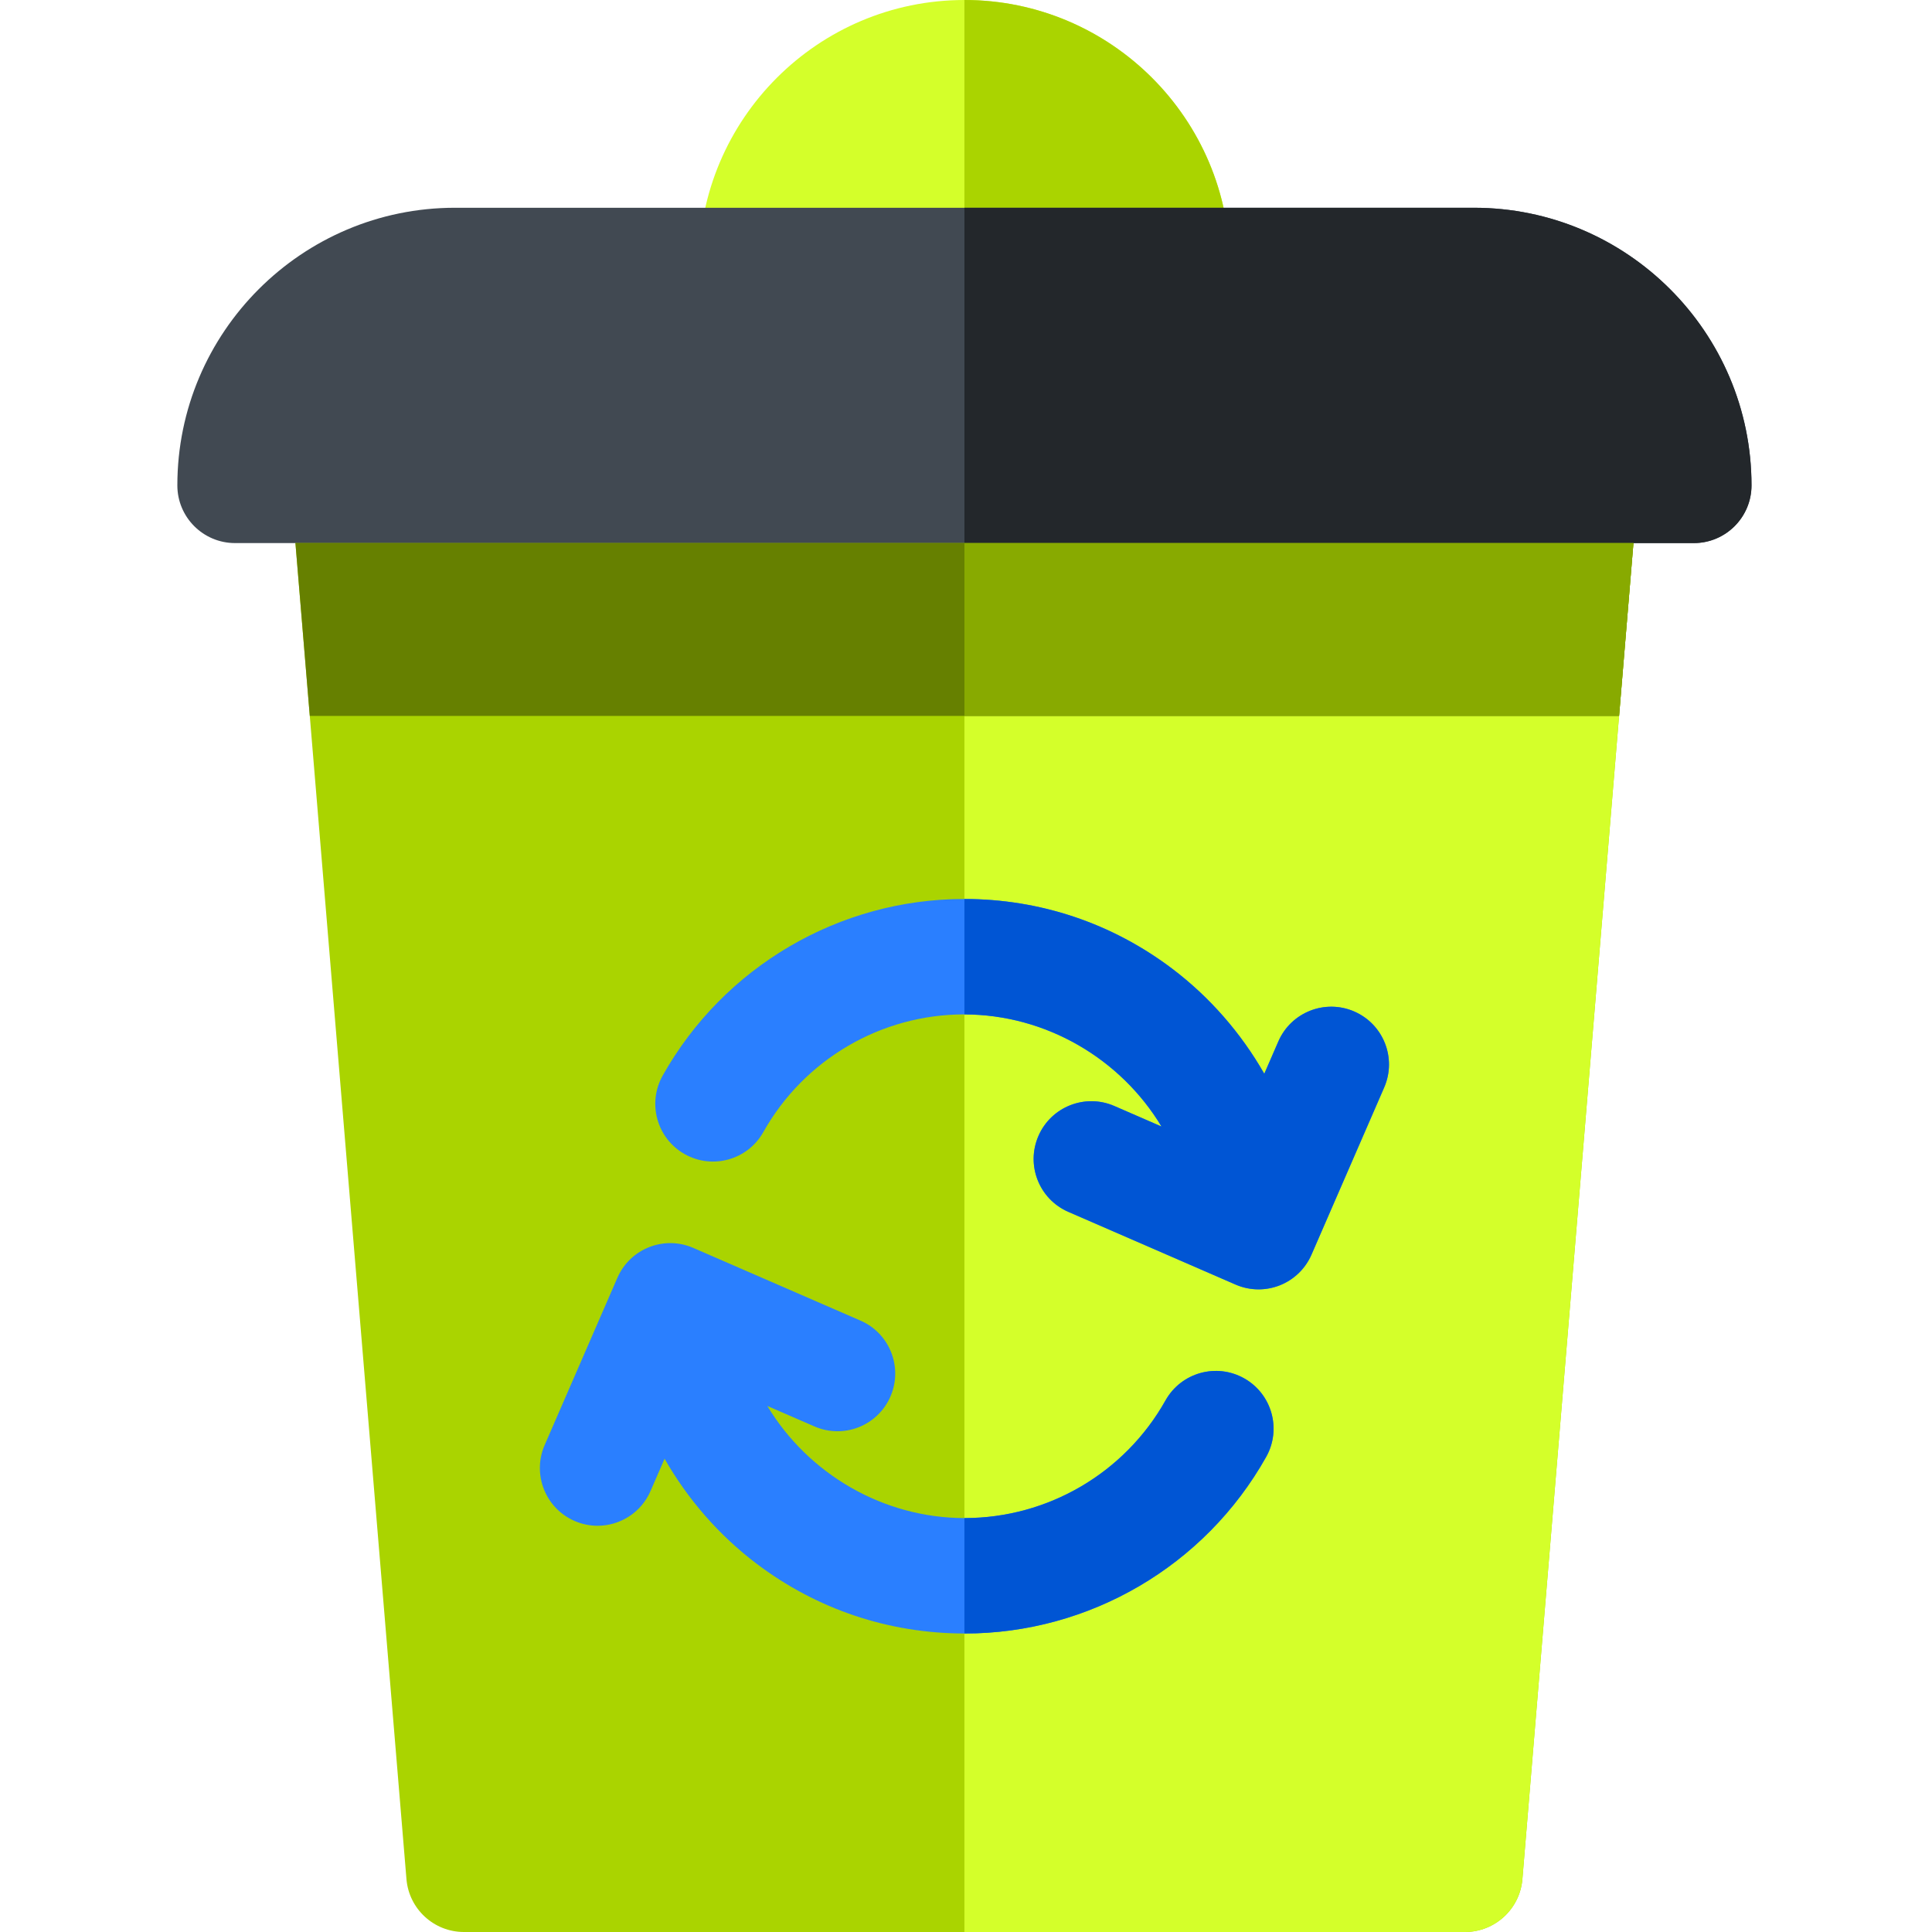
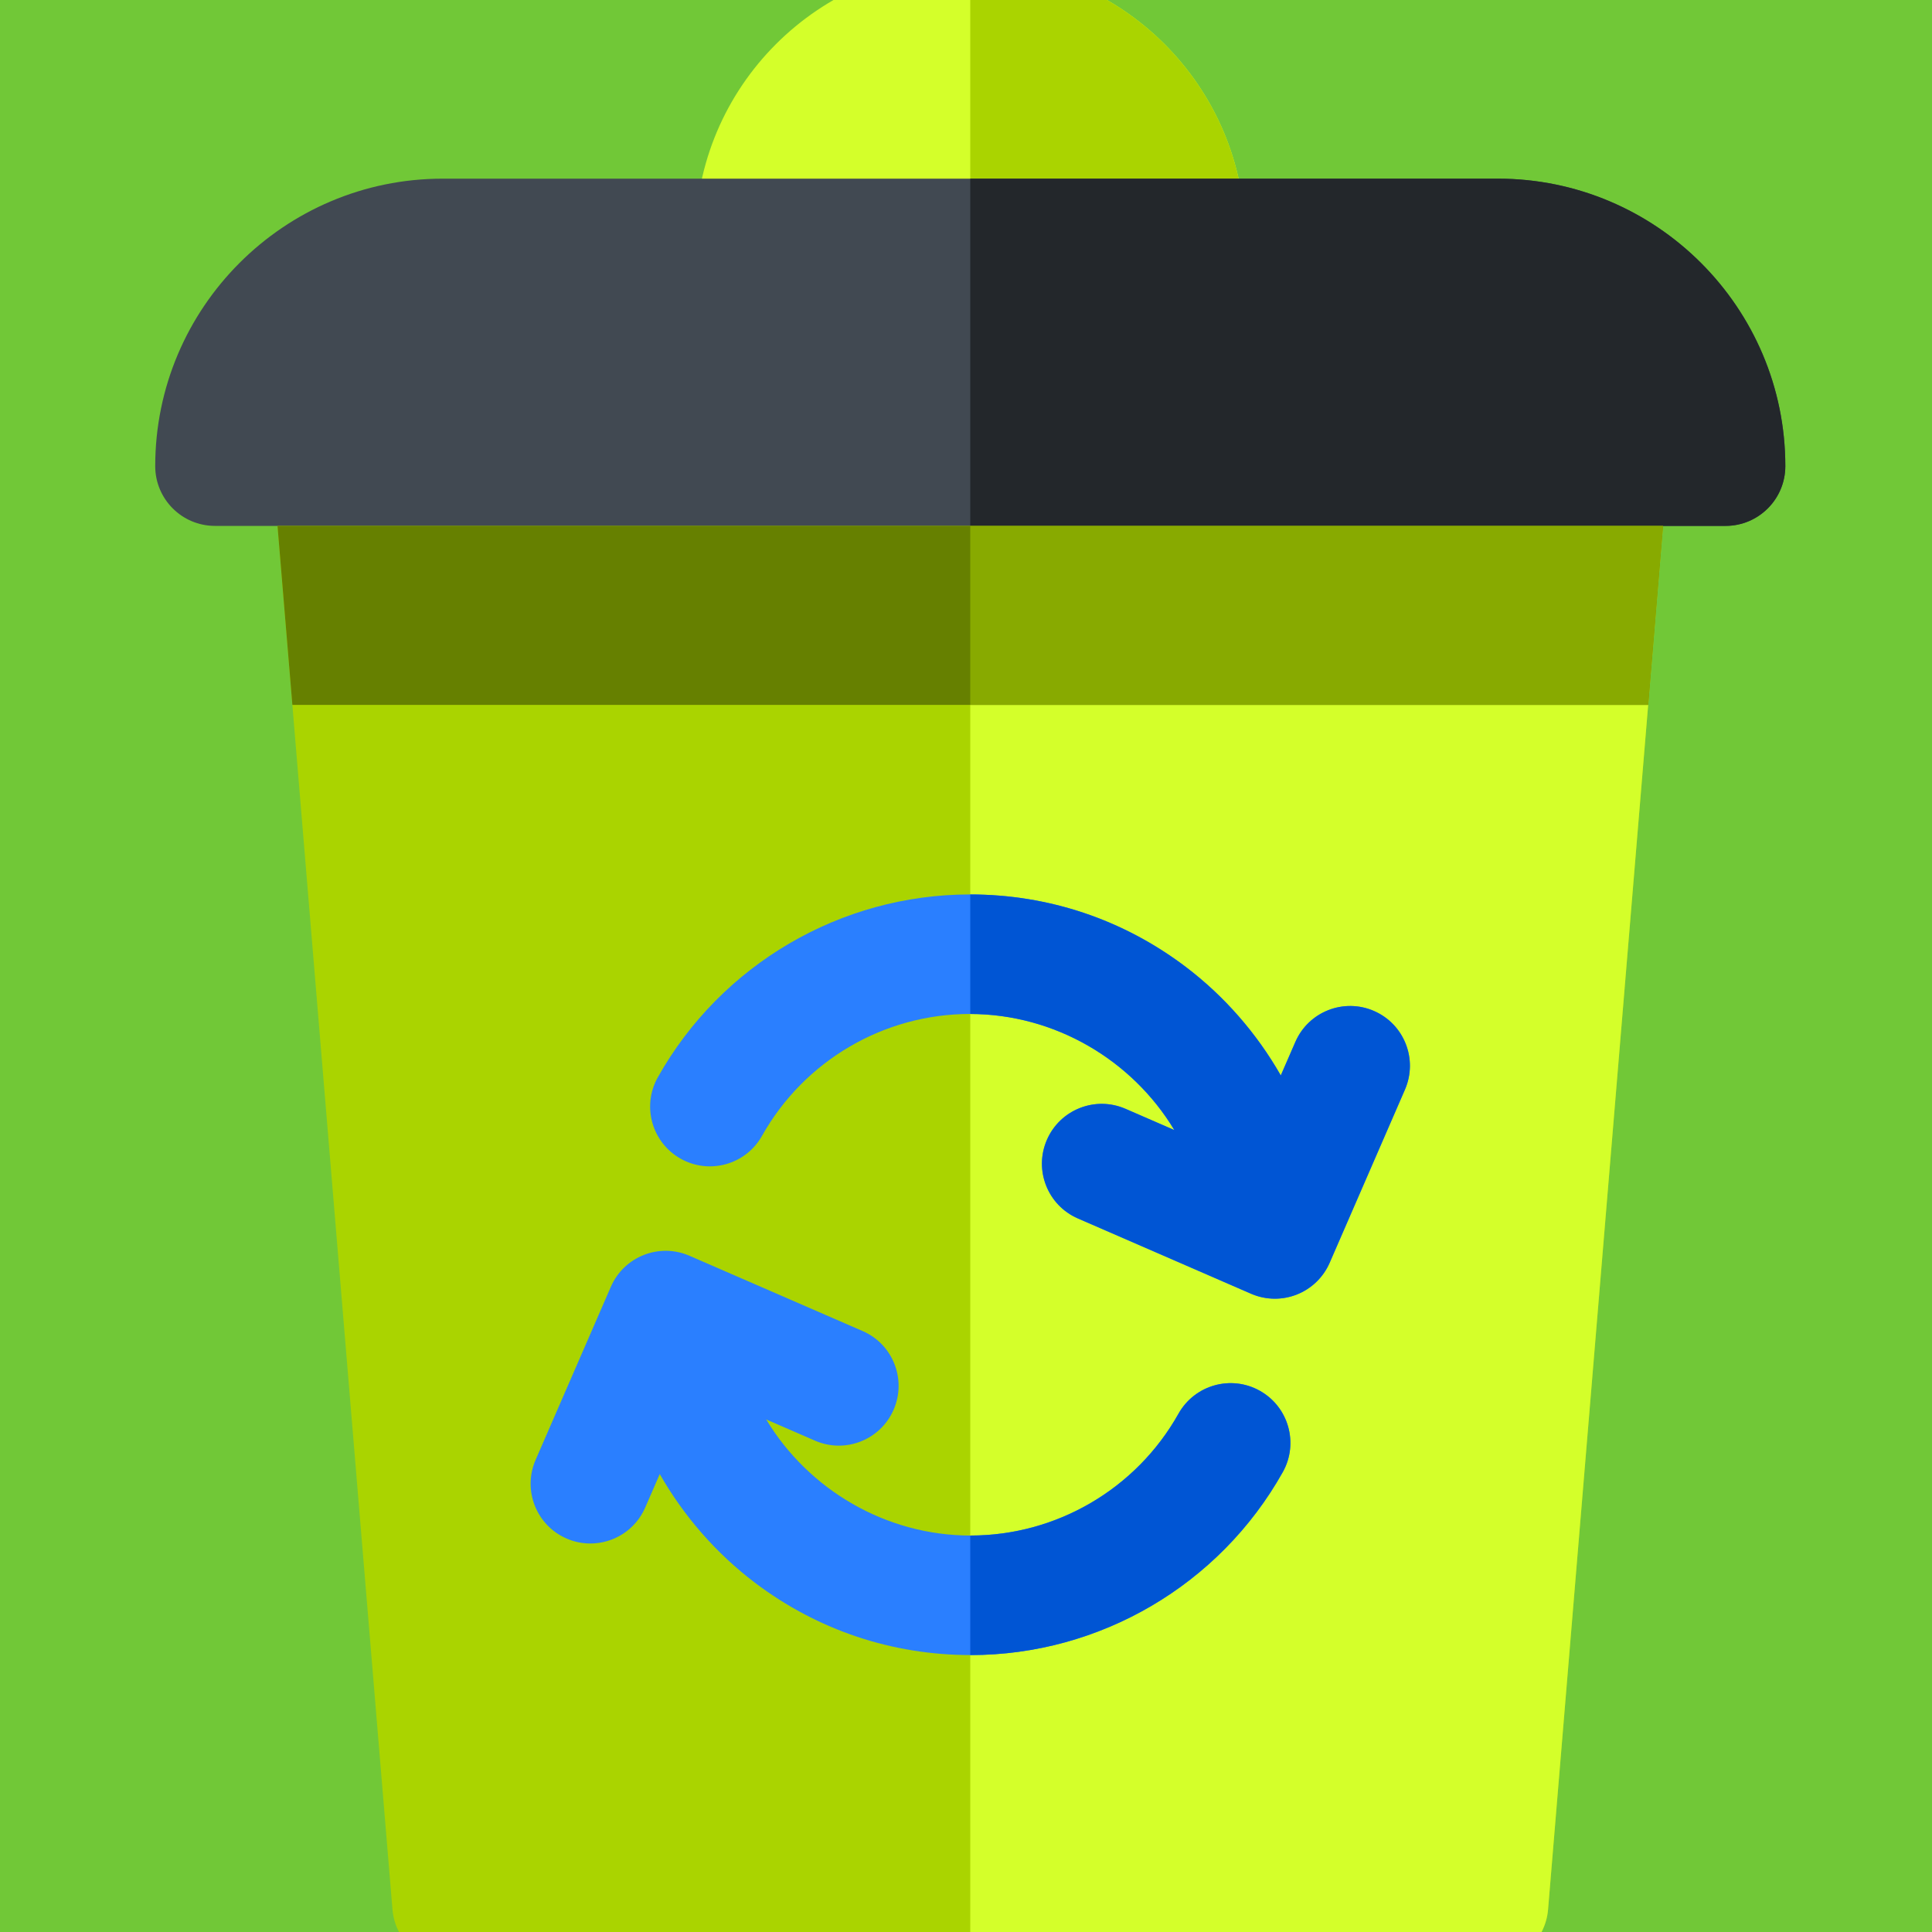
- <svg xmlns="http://www.w3.org/2000/svg" height="512pt" viewBox="-47 0 512 512" width="512pt" version="1.1" id="svg26">
-   <defs id="defs30" />
-   <path d="m341.215 512h-265.262c-7.953 0-14.582-6.098-15.238-14.027l-30.59-368.078c-.355-4.262 1.094-8.477 3.988-11.625 2.895-3.145 6.977-4.934 11.254-4.934h326.434c4.277 0 8.355 1.789 11.254 4.934 2.895 3.148 4.34 7.363 3.988 11.625l-30.59 368.078c-.656 7.93-7.285 14.027-15.238 14.027zm0 0" fill="#bdf052" id="path2" style="fill:#aad400" />
-   <path d="m371.801 113.336h-163.219v398.664h132.633c7.953 0 14.582-6.098 15.238-14.027l30.59-368.078c.352-4.262-1.094-8.477-3.988-11.625-2.898-3.145-6.977-4.934-11.254-4.934zm0 0" fill="#63c92f" id="path4" style="fill:#d4ff2a" />
-   <path d="m263.641 85.645h-110.113c-8.445 0-15.293-6.848-15.293-15.293 0-38.793 31.559-70.352 70.348-70.352 38.793 0 70.352 31.559 70.352 70.352 0 8.445-6.848 15.293-15.293 15.293zm0 0" fill="#bdf052" id="path6" style="fill:#d4ff2a" />
-   <path d="m208.582 0v85.645h55.059c8.445 0 15.293-6.848 15.293-15.293 0-38.793-31.559-70.352-70.352-70.352zm0 0" fill="#63c92f" id="path8" style="fill:#aad400" />
-   <path d="m311.898 268.059c-7.746-3.367-16.758.184-20.121 7.93l-3.727 8.57c-6.137-10.75-14.43-20.285-24.336-27.789-16.004-12.121-35.098-18.531-55.223-18.531-33.066 0-63.676 17.938-79.875 46.809-4.133 7.363-1.512 16.688 5.852 20.82 7.367 4.133 16.688 1.512 20.82-5.852 10.797-19.238 31.184-31.188 53.203-31.188 21.637 0 41.473 11.695 52.32 29.711l-12.492-5.434c-7.746-3.367-16.758.184-20.121 7.93-3.371 7.746.18 16.754 7.926 20.121l44.312 19.266c1.941.848 4.02 1.27 6.098 1.27 1.898 0 3.801-.355 5.605-1.062 3.773-1.488 6.801-4.414 8.418-8.133l19.266-44.312c3.371-7.746-.18-16.754-7.926-20.125zm0 0" fill="#86c42b" id="path10" style="fill:#2a7fff" />
-   <path d="m311.898 268.059c-7.746-3.367-16.758.184-20.121 7.93l-3.727 8.57c-6.137-10.75-14.43-20.285-24.336-27.789-15.98-12.105-35.043-18.512-55.133-18.527v30.586c21.598.031 41.398 11.719 52.23 29.711l-12.492-5.434c-7.746-3.367-16.758.184-20.121 7.93-3.371 7.746.18 16.754 7.926 20.121l44.312 19.266c1.941.848 4.02 1.27 6.098 1.27 1.898 0 3.801-.355 5.605-1.062 3.773-1.488 6.801-4.414 8.418-8.133l19.266-44.312c3.371-7.746-.18-16.754-7.926-20.125zm0 0" fill="#2f911e" id="path12" style="fill:#0055d4" />
-   <path d="m282.699 365.266c-7.367-4.133-16.688-1.512-20.824 5.852-10.793 19.238-31.18 31.188-53.203 31.188-21.633 0-41.469-11.695-52.316-29.711l12.492 5.43c7.75 3.371 16.758-.18 20.125-7.926 3.367-7.746-.184-16.754-7.926-20.121l-44.316-19.266c-7.746-3.371-16.754.18-20.121 7.926l-19.266 44.312c-3.367 7.746.18 16.754 7.926 20.121 1.984.867 4.055 1.273 6.09 1.273 5.906 0 11.531-3.438 14.035-9.199l3.723-8.57c6.137 10.75 14.43 20.285 24.336 27.789 16.004 12.121 35.098 18.531 55.223 18.531 33.07 0 63.676-17.938 79.875-46.809 4.133-7.367 1.512-16.688-5.852-20.82zm0 0" fill="#86c42b" id="path14" style="fill:#2a7fff" />
-   <path d="m282.699 365.266c-7.367-4.133-16.688-1.512-20.824 5.852-10.793 19.238-31.18 31.188-53.203 31.188-.027 0-.059 0-.09 0v30.586c.031 0 .062.004.09.004 33.07 0 63.68-17.938 79.879-46.809 4.133-7.367 1.512-16.688-5.852-20.82zm0 0" fill="#2f911e" id="path16" style="fill:#0055d4" />
-   <path d="m401.875 143.922h-386.582c-8.445 0-15.293-6.848-15.293-15.293 0-40.566 33.004-73.57 73.57-73.57h270.027c40.566 0 73.57 33.004 73.57 73.57 0 8.445-6.848 15.293-15.293 15.293zm0 0" fill="#414952" id="path18" />
-   <path d="m343.598 55.059h-135.016v88.863h193.293c8.445 0 15.293-6.848 15.293-15.293 0-40.566-33.004-73.57-73.57-73.57zm0 0" fill="#23272b" id="path20" />
-   <path d="m35.098 189.727h346.973l3.805-45.805h-354.582zm0 0" fill="#86c42b" id="path22" style="fill:#668000" />
-   <path d="m208.582 189.727h173.488l3.805-45.805h-177.293zm0 0" fill="#2f911e" id="path24" style="fill:#88aa00" />
+ <svg xmlns="http://www.w3.org/2000/svg" width="100mm" height="100mm" viewBox="0 0 100 100" version="1.1" id="svg24">
+   <defs id="defs18" />
+   <g id="layer1" transform="translate(0,-197)">
+     <rect style="fill:#71c837;stroke-width:0.342" id="rect26" width="103.565" height="103.565" x="-1.562" y="195.106" />
+     <g transform="matrix(0.2022538,0,0,0.2022538,8.034143,195.1114)" id="g835">
+       <path style="fill:#aad400" id="path2" d="M 341.215,512 H 75.953 C 68,512 61.371,505.902 60.715,497.973 L 30.125,129.895 c -0.355,-4.262 1.094,-8.477 3.988,-11.625 2.895,-3.145 6.977,-4.934 11.254,-4.934 H 371.801 c 4.277,0 8.355,1.789 11.254,4.934 2.895,3.148 4.34,7.363 3.988,11.625 L 356.453,497.973 C 355.797,505.902 349.168,512 341.215,512 Z m 0,0" />
+       <path style="fill:#d4ff2a" id="path4" d="M 371.801,113.336 H 208.582 V 512 h 132.633 c 7.953,0 14.582,-6.098 15.238,-14.027 l 30.59,-368.078 c 0.352,-4.262 -1.094,-8.477 -3.988,-11.625 -2.898,-3.145 -6.977,-4.934 -11.254,-4.934 z m 0,0" />
+       <path style="fill:#d4ff2a" id="path6" d="M 263.641,85.645 H 153.527 c -8.445,0 -15.293,-6.848 -15.293,-15.293 C 138.234,31.559 169.793,0 208.582,0 c 38.793,0 70.352,31.559 70.352,70.352 0,8.445 -6.848,15.293 -15.293,15.293 z m 0,0" />
+       <path style="fill:#aad400" id="path8" d="m 208.582,0 v 85.645 h 55.059 c 8.445,0 15.293,-6.848 15.293,-15.293 C 278.934,31.559 247.375,0 208.582,0 Z m 0,0" />
+       <path style="fill:#2a7fff" id="path10" d="m 311.898,268.059 c -7.746,-3.367 -16.758,0.184 -20.121,7.93 l -3.727,8.57 c -6.137,-10.75 -14.43,-20.285 -24.336,-27.789 -16.004,-12.121 -35.098,-18.531 -55.223,-18.531 -33.066,0 -63.676,17.938 -79.875,46.809 -4.133,7.363 -1.512,16.688 5.852,20.82 7.367,4.133 16.688,1.512 20.82,-5.852 10.797,-19.238 31.184,-31.188 53.203,-31.188 21.637,0 41.473,11.695 52.32,29.711 l -12.492,-5.434 c -7.746,-3.367 -16.758,0.184 -20.121,7.93 -3.371,7.746 0.18,16.754 7.926,20.121 l 44.312,19.266 c 1.941,0.848 4.02,1.27 6.098,1.27 1.898,0 3.801,-0.355 5.605,-1.062 3.773,-1.488 6.801,-4.414 8.418,-8.133 l 19.266,-44.312 c 3.371,-7.746 -0.18,-16.754 -7.926,-20.125 z m 0,0" />
+       <path style="fill:#0055d4" id="path12" d="m 311.898,268.059 c -7.746,-3.367 -16.758,0.184 -20.121,7.93 l -3.727,8.57 c -6.137,-10.75 -14.43,-20.285 -24.336,-27.789 -15.98,-12.105 -35.043,-18.512 -55.133,-18.527 v 30.586 c 21.598,0.031 41.398,11.719 52.23,29.711 l -12.492,-5.434 c -7.746,-3.367 -16.758,0.184 -20.121,7.93 -3.371,7.746 0.18,16.754 7.926,20.121 l 44.312,19.266 c 1.941,0.848 4.02,1.27 6.098,1.27 1.898,0 3.801,-0.355 5.605,-1.062 3.773,-1.488 6.801,-4.414 8.418,-8.133 l 19.266,-44.312 c 3.371,-7.746 -0.18,-16.754 -7.926,-20.125 z m 0,0" />
+       <path style="fill:#2a7fff" id="path14" d="m 282.699,365.266 c -7.367,-4.133 -16.688,-1.512 -20.824,5.852 -10.793,19.238 -31.18,31.188 -53.203,31.188 -21.633,0 -41.469,-11.695 -52.316,-29.711 l 12.492,5.43 c 7.75,3.371 16.758,-0.18 20.125,-7.926 3.367,-7.746 -0.184,-16.754 -7.926,-20.121 l -44.316,-19.266 c -7.746,-3.371 -16.754,0.18 -20.121,7.926 l -19.266,44.312 c -3.367,7.746 0.18,16.754 7.926,20.121 1.984,0.867 4.055,1.273 6.09,1.273 5.906,0 11.531,-3.438 14.035,-9.199 l 3.723,-8.57 c 6.137,10.75 14.43,20.285 24.336,27.789 16.004,12.121 35.098,18.531 55.223,18.531 33.07,0 63.676,-17.938 79.875,-46.809 4.133,-7.367 1.512,-16.688 -5.852,-20.82 z m 0,0" />
+       <path style="fill:#0055d4" id="path16" d="m 282.699,365.266 c -7.367,-4.133 -16.688,-1.512 -20.824,5.852 -10.793,19.238 -31.18,31.188 -53.203,31.188 -0.027,0 -0.059,0 -0.09,0 v 30.586 c 0.031,0 0.062,0.004 0.09,0.004 33.07,0 63.68,-17.938 79.879,-46.809 4.133,-7.367 1.512,-16.688 -5.852,-20.82 z m 0,0" />
+       <path style="fill:#414952" id="path18" d="M 401.875,143.922 H 15.293 C 6.848,143.922 0,137.074 0,128.629 0,88.062 33.004,55.059 73.57,55.059 H 343.598 c 40.566,0 73.57,33.004 73.57,73.57 0,8.445 -6.848,15.293 -15.293,15.293 z m 0,0" />
+       <path style="fill:#23272b" id="path20" d="M 343.598,55.059 H 208.582 V 143.922 H 401.875 c 8.445,0 15.293,-6.848 15.293,-15.293 0,-40.566 -33.004,-73.57 -73.57,-73.57 z m 0,0" />
+       <path style="fill:#668000" id="path22" d="M 35.098,189.727 H 382.07 L 385.875,143.922 H 31.293 Z m 0,0" />
+       <path style="fill:#88aa00" id="path24" d="M 208.582,189.727 H 382.07 L 385.875,143.922 H 208.582 Z m 0,0" />
+     </g>
+   </g>
</svg>
